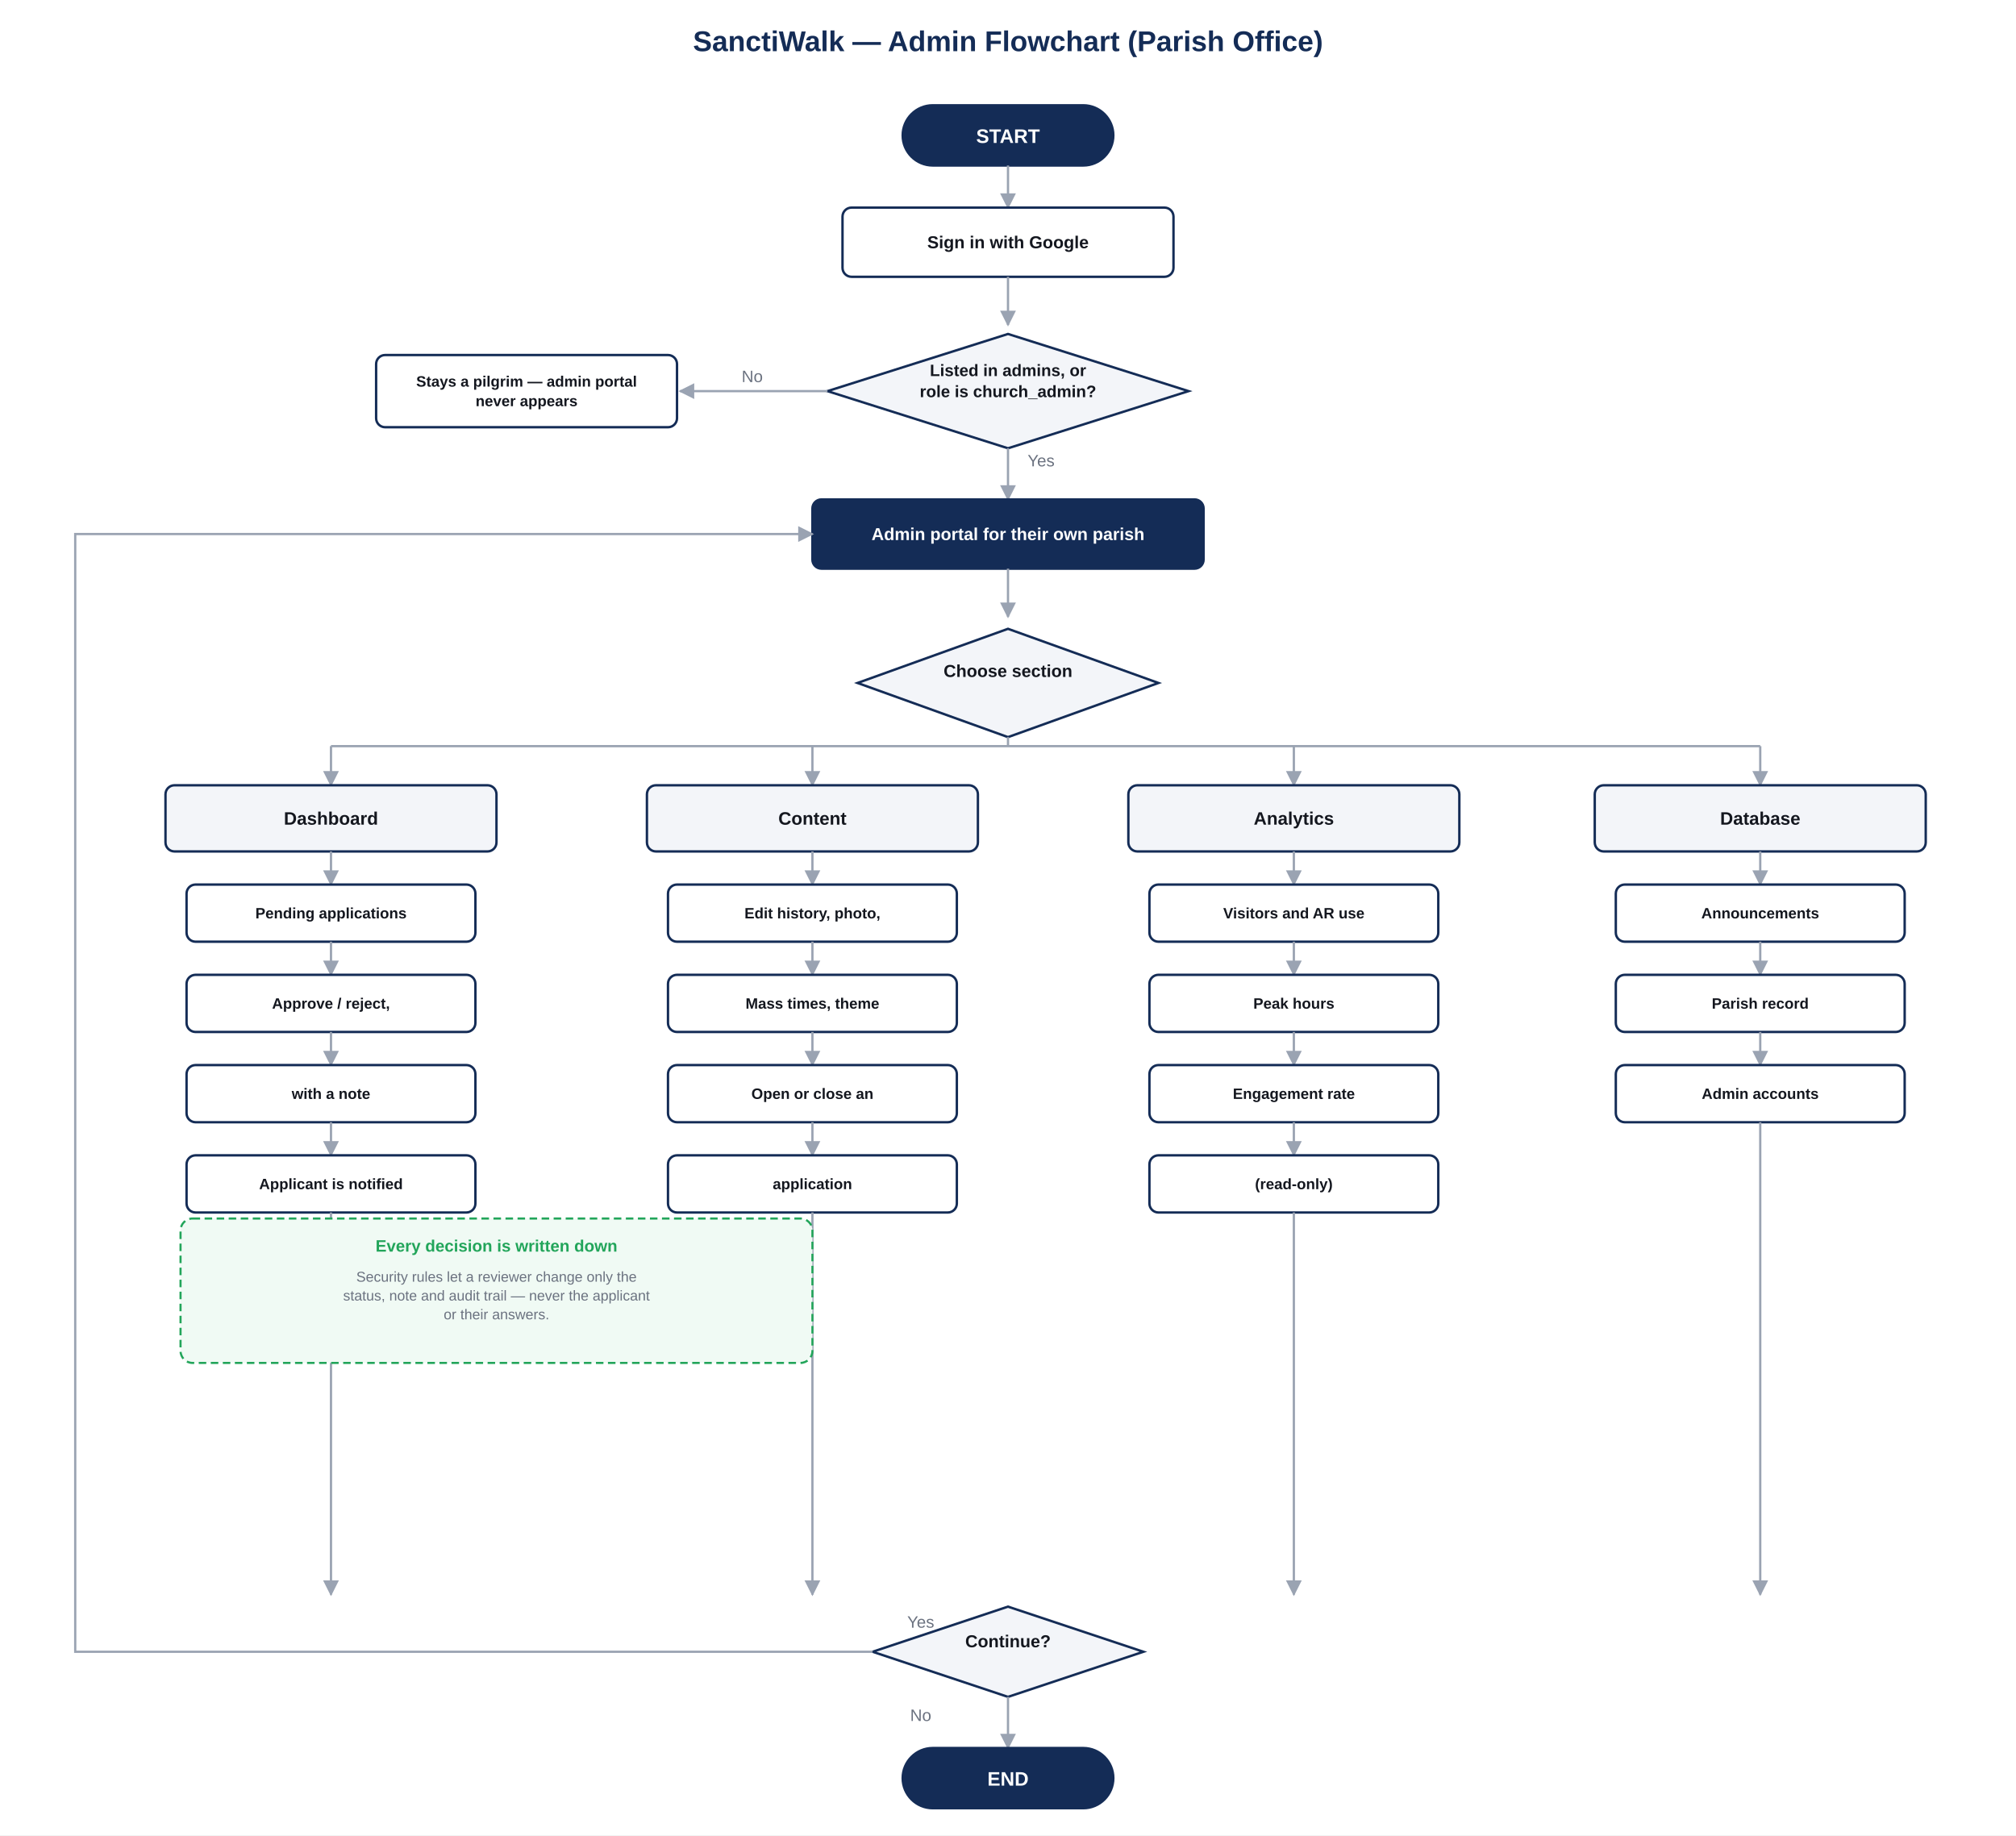
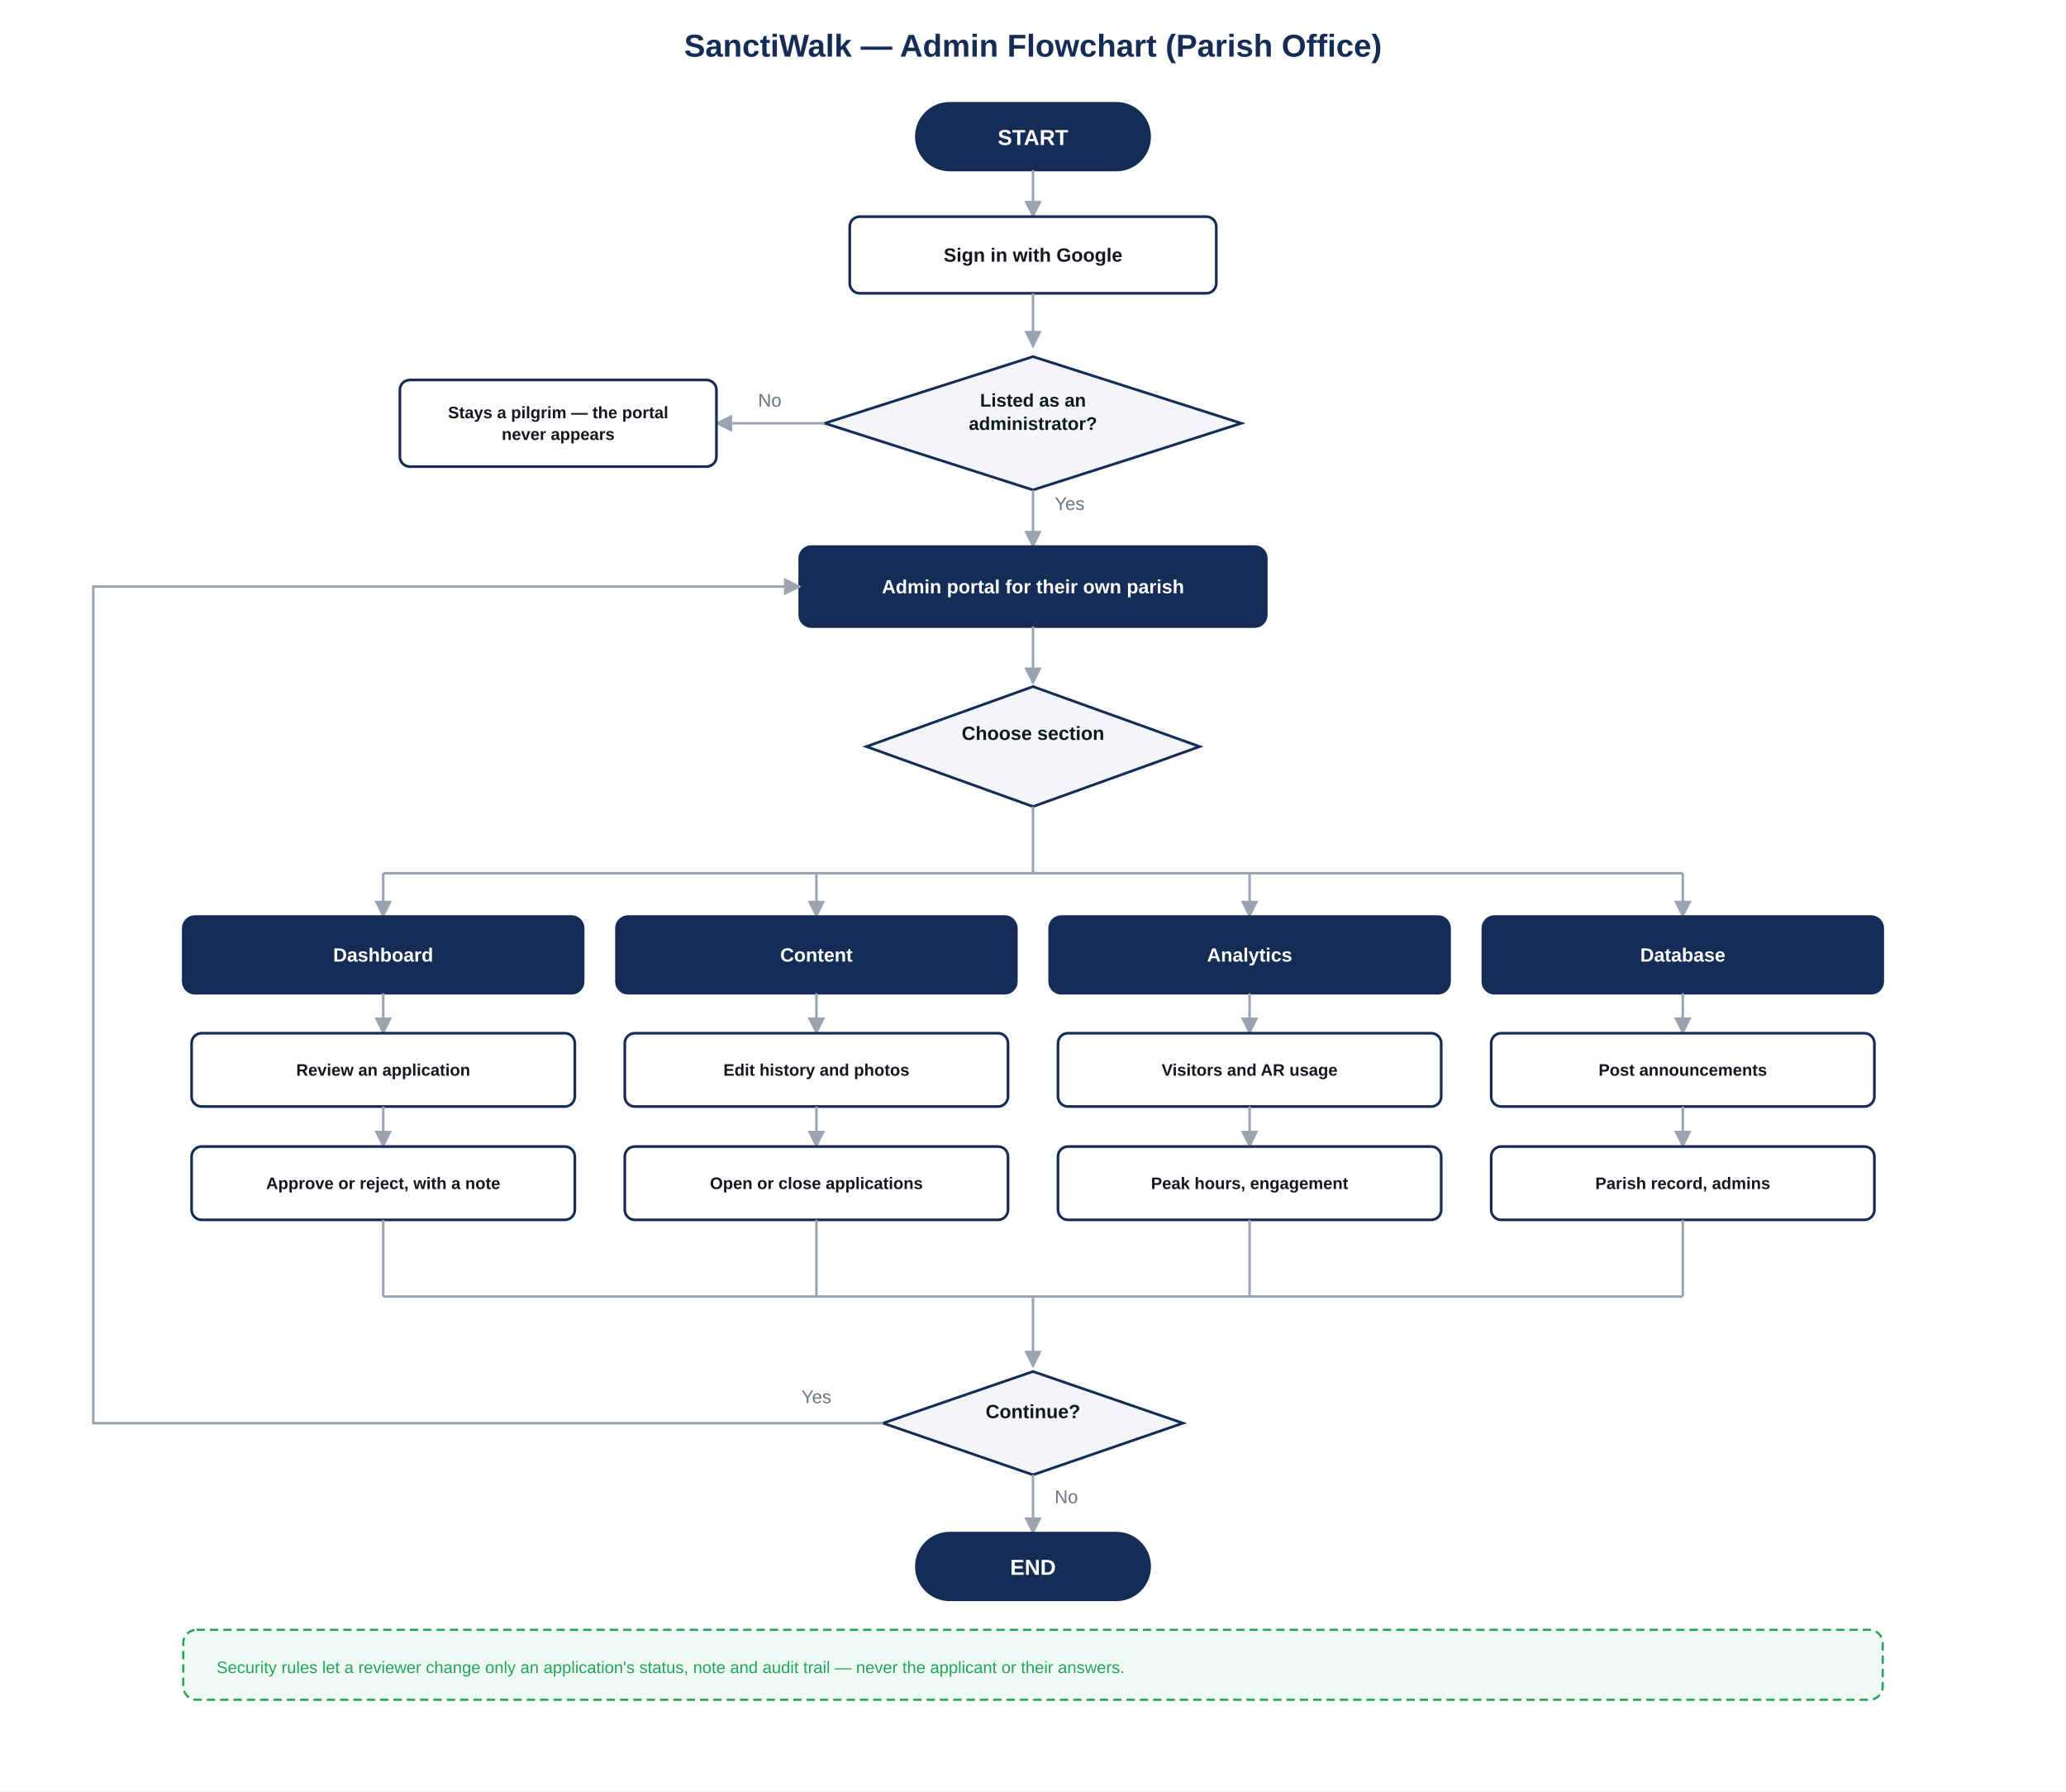
- <svg xmlns="http://www.w3.org/2000/svg" width="1340" height="1220" viewBox="0 0 1340 1220">
+ <svg xmlns="http://www.w3.org/2000/svg" width="1240" height="1075" viewBox="0 0 1240 1075">
  <defs>
    <marker id="a" viewBox="0 0 10 10" refX="9" refY="5" markerWidth="7" markerHeight="7" orient="auto-start-reverse">
      <path d="M0,0 L10,5 L0,10 z" fill="#9AA3B2" />
    </marker>
  </defs>
-   <rect width="1340" height="1220" fill="#FFFFFF" />
-   <text x="670.0" y="34" font-family="Segoe UI, Calibri, Arial, Helvetica, sans-serif" font-size="19" font-weight="700" fill="#142C56" text-anchor="middle">SanctiWalk — Admin Flowchart (Parish Office)</text>
-   <rect x="600" y="70" width="140" height="40" rx="20" fill="#142C56" stroke="#142C56" stroke-width="1.6" />
-   <text x="670" y="95" font-family="Segoe UI, Calibri, Arial, Helvetica, sans-serif" font-size="13" fill="#FFFFFF" text-anchor="middle" font-weight="700">START</text>
-   <line x1="670" y1="110" x2="670" y2="138" stroke="#9AA3B2" stroke-width="1.5" marker-end="url(#a)" />
-   <rect x="560" y="138" width="220" height="46" rx="6" fill="#FFFFFF" stroke="#142C56" stroke-width="1.6" />
-   <text x="670.0" y="165.025" font-family="Segoe UI, Calibri, Arial, Helvetica, sans-serif" font-size="11.5" fill="#14171F" text-anchor="middle" font-weight="600">Sign in with Google</text>
-   <line x1="670" y1="184" x2="670" y2="216" stroke="#9AA3B2" stroke-width="1.5" marker-end="url(#a)" />
-   <polygon points="670,222.0 790.0,260 670,298.0 550.0,260" fill="#F3F5F9" stroke="#142C56" stroke-width="1.6" />
-   <text x="670" y="250" font-family="Segoe UI, Calibri, Arial, Helvetica, sans-serif" font-size="11" fill="#14171F" text-anchor="middle" font-weight="700">Listed in admins, or</text>
-   <text x="670" y="264" font-family="Segoe UI, Calibri, Arial, Helvetica, sans-serif" font-size="11" fill="#14171F" text-anchor="middle" font-weight="700">role is church_admin?</text>
-   <text x="500" y="254" font-family="Segoe UI, Calibri, Arial, Helvetica, sans-serif" font-size="11" fill="#6B7280" text-anchor="middle" font-weight="400">No</text>
-   <rect x="250" y="236" width="200" height="48" rx="6" fill="#FFFFFF" stroke="#142C56" stroke-width="1.6" />
-   <text x="350.0" y="257.0" font-family="Segoe UI, Calibri, Arial, Helvetica, sans-serif" font-size="10" fill="#14171F" text-anchor="middle" font-weight="600">Stays a pilgrim — admin portal</text>
-   <text x="350.0" y="270.0" font-family="Segoe UI, Calibri, Arial, Helvetica, sans-serif" font-size="10" fill="#14171F" text-anchor="middle" font-weight="600">never appears</text>
-   <line x1="550" y1="260" x2="452" y2="260" stroke="#9AA3B2" stroke-width="1.5" marker-end="url(#a)" />
-   <text x="692" y="310" font-family="Segoe UI, Calibri, Arial, Helvetica, sans-serif" font-size="11" fill="#6B7280" text-anchor="middle" font-weight="400">Yes</text>
-   <line x1="670" y1="298" x2="670" y2="332" stroke="#9AA3B2" stroke-width="1.5" marker-end="url(#a)" />
-   <rect x="540" y="332" width="260" height="46" rx="6" fill="#142C56" stroke="#142C56" stroke-width="1.6" />
-   <text x="670.0" y="359.025" font-family="Segoe UI, Calibri, Arial, Helvetica, sans-serif" font-size="11.5" fill="#FFFFFF" text-anchor="middle" font-weight="600">Admin portal for their own parish</text>
-   <line x1="670" y1="378" x2="670" y2="410" stroke="#9AA3B2" stroke-width="1.5" marker-end="url(#a)" />
-   <polygon points="670,418.0 770.0,454 670,490.0 570.0,454" fill="#F3F5F9" stroke="#142C56" stroke-width="1.6" />
-   <text x="670" y="450.0" font-family="Segoe UI, Calibri, Arial, Helvetica, sans-serif" font-size="11.5" fill="#14171F" text-anchor="middle" font-weight="700">Choose section</text>
-   <line x1="670" y1="490" x2="670" y2="496" stroke="#9AA3B2" stroke-width="1.5" />
-   <path d="M220,496 L1170,496" fill="none" stroke="#9AA3B2" stroke-width="1.5" />
-   <line x1="220" y1="496" x2="220" y2="522" stroke="#9AA3B2" stroke-width="1.5" marker-end="url(#a)" />
-   <rect x="110" y="522" width="220" height="44" rx="6" fill="#F3F5F9" stroke="#142C56" stroke-width="1.6" />
-   <text x="220.0" y="548.2" font-family="Segoe UI, Calibri, Arial, Helvetica, sans-serif" font-size="12" fill="#14171F" text-anchor="middle" font-weight="600">Dashboard</text>
-   <line x1="220" y1="566" x2="220" y2="588" stroke="#9AA3B2" stroke-width="1.5" marker-end="url(#a)" />
-   <rect x="124" y="588" width="192" height="38" rx="6" fill="#FFFFFF" stroke="#142C56" stroke-width="1.6" />
-   <text x="220.0" y="610.5" font-family="Segoe UI, Calibri, Arial, Helvetica, sans-serif" font-size="10" fill="#14171F" text-anchor="middle" font-weight="600">Pending applications</text>
-   <line x1="220" y1="626" x2="220" y2="648" stroke="#9AA3B2" stroke-width="1.5" marker-end="url(#a)" />
-   <rect x="124" y="648" width="192" height="38" rx="6" fill="#FFFFFF" stroke="#142C56" stroke-width="1.6" />
-   <text x="220.0" y="670.5" font-family="Segoe UI, Calibri, Arial, Helvetica, sans-serif" font-size="10" fill="#14171F" text-anchor="middle" font-weight="600">Approve / reject,</text>
-   <line x1="220" y1="686" x2="220" y2="708" stroke="#9AA3B2" stroke-width="1.5" marker-end="url(#a)" />
-   <rect x="124" y="708" width="192" height="38" rx="6" fill="#FFFFFF" stroke="#142C56" stroke-width="1.6" />
-   <text x="220.0" y="730.5" font-family="Segoe UI, Calibri, Arial, Helvetica, sans-serif" font-size="10" fill="#14171F" text-anchor="middle" font-weight="600">with a note</text>
-   <line x1="220" y1="746" x2="220" y2="768" stroke="#9AA3B2" stroke-width="1.5" marker-end="url(#a)" />
-   <rect x="124" y="768" width="192" height="38" rx="6" fill="#FFFFFF" stroke="#142C56" stroke-width="1.6" />
-   <text x="220.0" y="790.5" font-family="Segoe UI, Calibri, Arial, Helvetica, sans-serif" font-size="10" fill="#14171F" text-anchor="middle" font-weight="600">Applicant is notified</text>
-   <path d="M220,806 L220,1060" fill="none" stroke="#9AA3B2" stroke-width="1.5" marker-end="url(#a)" />
-   <line x1="540" y1="496" x2="540" y2="522" stroke="#9AA3B2" stroke-width="1.5" marker-end="url(#a)" />
-   <rect x="430" y="522" width="220" height="44" rx="6" fill="#F3F5F9" stroke="#142C56" stroke-width="1.6" />
-   <text x="540.0" y="548.2" font-family="Segoe UI, Calibri, Arial, Helvetica, sans-serif" font-size="12" fill="#14171F" text-anchor="middle" font-weight="600">Content</text>
-   <line x1="540" y1="566" x2="540" y2="588" stroke="#9AA3B2" stroke-width="1.5" marker-end="url(#a)" />
-   <rect x="444" y="588" width="192" height="38" rx="6" fill="#FFFFFF" stroke="#142C56" stroke-width="1.6" />
-   <text x="540.0" y="610.5" font-family="Segoe UI, Calibri, Arial, Helvetica, sans-serif" font-size="10" fill="#14171F" text-anchor="middle" font-weight="600">Edit history, photo,</text>
-   <line x1="540" y1="626" x2="540" y2="648" stroke="#9AA3B2" stroke-width="1.5" marker-end="url(#a)" />
-   <rect x="444" y="648" width="192" height="38" rx="6" fill="#FFFFFF" stroke="#142C56" stroke-width="1.6" />
-   <text x="540.0" y="670.5" font-family="Segoe UI, Calibri, Arial, Helvetica, sans-serif" font-size="10" fill="#14171F" text-anchor="middle" font-weight="600">Mass times, theme</text>
-   <line x1="540" y1="686" x2="540" y2="708" stroke="#9AA3B2" stroke-width="1.5" marker-end="url(#a)" />
-   <rect x="444" y="708" width="192" height="38" rx="6" fill="#FFFFFF" stroke="#142C56" stroke-width="1.6" />
-   <text x="540.0" y="730.5" font-family="Segoe UI, Calibri, Arial, Helvetica, sans-serif" font-size="10" fill="#14171F" text-anchor="middle" font-weight="600">Open or close an</text>
-   <line x1="540" y1="746" x2="540" y2="768" stroke="#9AA3B2" stroke-width="1.5" marker-end="url(#a)" />
-   <rect x="444" y="768" width="192" height="38" rx="6" fill="#FFFFFF" stroke="#142C56" stroke-width="1.6" />
-   <text x="540.0" y="790.5" font-family="Segoe UI, Calibri, Arial, Helvetica, sans-serif" font-size="10" fill="#14171F" text-anchor="middle" font-weight="600">application</text>
-   <path d="M540,806 L540,1060" fill="none" stroke="#9AA3B2" stroke-width="1.5" marker-end="url(#a)" />
-   <line x1="860" y1="496" x2="860" y2="522" stroke="#9AA3B2" stroke-width="1.5" marker-end="url(#a)" />
-   <rect x="750" y="522" width="220" height="44" rx="6" fill="#F3F5F9" stroke="#142C56" stroke-width="1.6" />
-   <text x="860.0" y="548.2" font-family="Segoe UI, Calibri, Arial, Helvetica, sans-serif" font-size="12" fill="#14171F" text-anchor="middle" font-weight="600">Analytics</text>
-   <line x1="860" y1="566" x2="860" y2="588" stroke="#9AA3B2" stroke-width="1.5" marker-end="url(#a)" />
-   <rect x="764" y="588" width="192" height="38" rx="6" fill="#FFFFFF" stroke="#142C56" stroke-width="1.6" />
-   <text x="860.0" y="610.5" font-family="Segoe UI, Calibri, Arial, Helvetica, sans-serif" font-size="10" fill="#14171F" text-anchor="middle" font-weight="600">Visitors and AR use</text>
-   <line x1="860" y1="626" x2="860" y2="648" stroke="#9AA3B2" stroke-width="1.5" marker-end="url(#a)" />
-   <rect x="764" y="648" width="192" height="38" rx="6" fill="#FFFFFF" stroke="#142C56" stroke-width="1.6" />
-   <text x="860.0" y="670.5" font-family="Segoe UI, Calibri, Arial, Helvetica, sans-serif" font-size="10" fill="#14171F" text-anchor="middle" font-weight="600">Peak hours</text>
-   <line x1="860" y1="686" x2="860" y2="708" stroke="#9AA3B2" stroke-width="1.5" marker-end="url(#a)" />
-   <rect x="764" y="708" width="192" height="38" rx="6" fill="#FFFFFF" stroke="#142C56" stroke-width="1.6" />
-   <text x="860.0" y="730.5" font-family="Segoe UI, Calibri, Arial, Helvetica, sans-serif" font-size="10" fill="#14171F" text-anchor="middle" font-weight="600">Engagement rate</text>
-   <line x1="860" y1="746" x2="860" y2="768" stroke="#9AA3B2" stroke-width="1.5" marker-end="url(#a)" />
-   <rect x="764" y="768" width="192" height="38" rx="6" fill="#FFFFFF" stroke="#142C56" stroke-width="1.6" />
-   <text x="860.0" y="790.5" font-family="Segoe UI, Calibri, Arial, Helvetica, sans-serif" font-size="10" fill="#14171F" text-anchor="middle" font-weight="600">(read-only)</text>
-   <path d="M860,806 L860,1060" fill="none" stroke="#9AA3B2" stroke-width="1.5" marker-end="url(#a)" />
-   <line x1="1170" y1="496" x2="1170" y2="522" stroke="#9AA3B2" stroke-width="1.5" marker-end="url(#a)" />
-   <rect x="1060" y="522" width="220" height="44" rx="6" fill="#F3F5F9" stroke="#142C56" stroke-width="1.6" />
-   <text x="1170.0" y="548.2" font-family="Segoe UI, Calibri, Arial, Helvetica, sans-serif" font-size="12" fill="#14171F" text-anchor="middle" font-weight="600">Database</text>
-   <line x1="1170" y1="566" x2="1170" y2="588" stroke="#9AA3B2" stroke-width="1.5" marker-end="url(#a)" />
-   <rect x="1074" y="588" width="192" height="38" rx="6" fill="#FFFFFF" stroke="#142C56" stroke-width="1.6" />
-   <text x="1170.0" y="610.5" font-family="Segoe UI, Calibri, Arial, Helvetica, sans-serif" font-size="10" fill="#14171F" text-anchor="middle" font-weight="600">Announcements</text>
-   <line x1="1170" y1="626" x2="1170" y2="648" stroke="#9AA3B2" stroke-width="1.5" marker-end="url(#a)" />
-   <rect x="1074" y="648" width="192" height="38" rx="6" fill="#FFFFFF" stroke="#142C56" stroke-width="1.6" />
-   <text x="1170.0" y="670.5" font-family="Segoe UI, Calibri, Arial, Helvetica, sans-serif" font-size="10" fill="#14171F" text-anchor="middle" font-weight="600">Parish record</text>
-   <line x1="1170" y1="686" x2="1170" y2="708" stroke="#9AA3B2" stroke-width="1.5" marker-end="url(#a)" />
-   <rect x="1074" y="708" width="192" height="38" rx="6" fill="#FFFFFF" stroke="#142C56" stroke-width="1.6" />
-   <text x="1170.0" y="730.5" font-family="Segoe UI, Calibri, Arial, Helvetica, sans-serif" font-size="10" fill="#14171F" text-anchor="middle" font-weight="600">Admin accounts</text>
-   <path d="M1170,746 L1170,1060" fill="none" stroke="#9AA3B2" stroke-width="1.5" marker-end="url(#a)" />
-   <rect x="120" y="810" width="420" height="96" rx="8" fill="#F0FAF4" stroke="#22A55A" stroke-width="1.4" stroke-dasharray="5 3" />
-   <text x="330" y="832" font-family="Segoe UI, Calibri, Arial, Helvetica, sans-serif" font-size="11" fill="#22A55A" text-anchor="middle" font-weight="700">Every decision is written down</text>
-   <text x="330" y="852.0" font-family="Segoe UI, Calibri, Arial, Helvetica, sans-serif" font-size="9.5" fill="#6B7280" text-anchor="middle" font-weight="400">Security rules let a reviewer change only the</text>
-   <text x="330" y="864.5" font-family="Segoe UI, Calibri, Arial, Helvetica, sans-serif" font-size="9.5" fill="#6B7280" text-anchor="middle" font-weight="400">status, note and audit trail — never the applicant</text>
-   <text x="330" y="877.0" font-family="Segoe UI, Calibri, Arial, Helvetica, sans-serif" font-size="9.5" fill="#6B7280" text-anchor="middle" font-weight="400">or their answers.</text>
-   <polygon points="670,1068.0 760.0,1098 670,1128.0 580.0,1098" fill="#F3F5F9" stroke="#142C56" stroke-width="1.6" />
-   <text x="670" y="1095.0" font-family="Segoe UI, Calibri, Arial, Helvetica, sans-serif" font-size="11.5" fill="#14171F" text-anchor="middle" font-weight="700">Continue?</text>
-   <text x="612" y="1144" font-family="Segoe UI, Calibri, Arial, Helvetica, sans-serif" font-size="11" fill="#6B7280" text-anchor="middle" font-weight="400">No</text>
-   <text x="612" y="1082" font-family="Segoe UI, Calibri, Arial, Helvetica, sans-serif" font-size="11" fill="#6B7280" text-anchor="middle" font-weight="400">Yes</text>
-   <path d="M580,1098 L50,1098 L50,355 L540,355" fill="none" stroke="#9AA3B2" stroke-width="1.5" marker-end="url(#a)" />
-   <line x1="670" y1="1128" x2="670" y2="1162" stroke="#9AA3B2" stroke-width="1.5" marker-end="url(#a)" />
-   <rect x="600" y="1162" width="140" height="40" rx="20" fill="#142C56" stroke="#142C56" stroke-width="1.6" />
-   <text x="670" y="1187" font-family="Segoe UI, Calibri, Arial, Helvetica, sans-serif" font-size="13" fill="#FFFFFF" text-anchor="middle" font-weight="700">END</text>
+   <rect width="1240" height="1075" fill="#FFFFFF" />
+   <text x="620.0" y="34" font-family="Segoe UI, Calibri, Arial, Helvetica, sans-serif" font-size="19" font-weight="700" fill="#142C56" text-anchor="middle">SanctiWalk — Admin Flowchart (Parish Office)</text>
+   <rect x="550" y="62" width="140" height="40" rx="20" fill="#142C56" stroke="#142C56" stroke-width="1.6" />
+   <text x="620" y="87" font-family="Segoe UI, Calibri, Arial, Helvetica, sans-serif" font-size="13" fill="#FFFFFF" text-anchor="middle" font-weight="700">START</text>
+   <line x1="620" y1="102" x2="620" y2="130" stroke="#9AA3B2" stroke-width="1.5" marker-end="url(#a)" />
+   <rect x="510" y="130" width="220" height="46" rx="6" fill="#FFFFFF" stroke="#142C56" stroke-width="1.6" />
+   <text x="620.0" y="157.025" font-family="Segoe UI, Calibri, Arial, Helvetica, sans-serif" font-size="11.5" fill="#14171F" text-anchor="middle" font-weight="600">Sign in with Google</text>
+   <line x1="620" y1="176" x2="620" y2="208" stroke="#9AA3B2" stroke-width="1.5" marker-end="url(#a)" />
+   <polygon points="620,214.0 745.0,254 620,294.0 495.0,254" fill="#F3F5F9" stroke="#142C56" stroke-width="1.6" />
+   <text x="620" y="244" font-family="Segoe UI, Calibri, Arial, Helvetica, sans-serif" font-size="11" fill="#14171F" text-anchor="middle" font-weight="700">Listed as an</text>
+   <text x="620" y="258" font-family="Segoe UI, Calibri, Arial, Helvetica, sans-serif" font-size="11" fill="#14171F" text-anchor="middle" font-weight="700">administrator?</text>
+   <text x="462" y="244" font-family="Segoe UI, Calibri, Arial, Helvetica, sans-serif" font-size="11" fill="#6B7280" text-anchor="middle" font-weight="400">No</text>
+   <text x="642" y="306" font-family="Segoe UI, Calibri, Arial, Helvetica, sans-serif" font-size="11" fill="#6B7280" text-anchor="middle" font-weight="400">Yes</text>
+   <line x1="495" y1="254" x2="430" y2="254" stroke="#9AA3B2" stroke-width="1.5" marker-end="url(#a)" />
+   <rect x="240" y="228" width="190" height="52" rx="6" fill="#FFFFFF" stroke="#142C56" stroke-width="1.6" />
+   <text x="335.0" y="251.0" font-family="Segoe UI, Calibri, Arial, Helvetica, sans-serif" font-size="10" fill="#14171F" text-anchor="middle" font-weight="600">Stays a pilgrim — the portal</text>
+   <text x="335.0" y="264.0" font-family="Segoe UI, Calibri, Arial, Helvetica, sans-serif" font-size="10" fill="#14171F" text-anchor="middle" font-weight="600">never appears</text>
+   <line x1="620" y1="294" x2="620" y2="328" stroke="#9AA3B2" stroke-width="1.5" marker-end="url(#a)" />
+   <rect x="480" y="328" width="280" height="48" rx="7" fill="#142C56" stroke="#142C56" stroke-width="1.6" />
+   <text x="620.0" y="356.025" font-family="Segoe UI, Calibri, Arial, Helvetica, sans-serif" font-size="11.5" fill="#FFFFFF" text-anchor="middle" font-weight="600">Admin portal for their own parish</text>
+   <line x1="620" y1="376" x2="620" y2="410" stroke="#9AA3B2" stroke-width="1.5" marker-end="url(#a)" />
+   <polygon points="620,412.0 720.0,448 620,484.0 520.0,448" fill="#F3F5F9" stroke="#142C56" stroke-width="1.6" />
+   <text x="620" y="444.0" font-family="Segoe UI, Calibri, Arial, Helvetica, sans-serif" font-size="11.5" fill="#14171F" text-anchor="middle" font-weight="700">Choose section</text>
+   <line x1="620" y1="484" x2="620" y2="524" stroke="#9AA3B2" stroke-width="1.5" />
+   <path d="M230.0,524 L1010.0,524" fill="none" stroke="#9AA3B2" stroke-width="1.5" />
+   <line x1="230.0" y1="524" x2="230.0" y2="550" stroke="#9AA3B2" stroke-width="1.5" marker-end="url(#a)" />
+   <rect x="110" y="550" width="240" height="46" rx="7" fill="#142C56" stroke="#142C56" stroke-width="1.6" />
+   <text x="230.0" y="577.025" font-family="Segoe UI, Calibri, Arial, Helvetica, sans-serif" font-size="11.5" fill="#FFFFFF" text-anchor="middle" font-weight="600">Dashboard</text>
+   <line x1="230.0" y1="596" x2="230.0" y2="620" stroke="#9AA3B2" stroke-width="1.5" marker-end="url(#a)" />
+   <rect x="115" y="620" width="230" height="44" rx="6" fill="#FFFFFF" stroke="#142C56" stroke-width="1.6" />
+   <text x="230.0" y="645.5" font-family="Segoe UI, Calibri, Arial, Helvetica, sans-serif" font-size="10" fill="#14171F" text-anchor="middle" font-weight="600">Review an application</text>
+   <line x1="230.0" y1="664" x2="230.0" y2="688" stroke="#9AA3B2" stroke-width="1.5" marker-end="url(#a)" />
+   <rect x="115" y="688" width="230" height="44" rx="6" fill="#FFFFFF" stroke="#142C56" stroke-width="1.6" />
+   <text x="230.0" y="713.5" font-family="Segoe UI, Calibri, Arial, Helvetica, sans-serif" font-size="10" fill="#14171F" text-anchor="middle" font-weight="600">Approve or reject, with a note</text>
+   <line x1="490.0" y1="524" x2="490.0" y2="550" stroke="#9AA3B2" stroke-width="1.5" marker-end="url(#a)" />
+   <rect x="370" y="550" width="240" height="46" rx="7" fill="#142C56" stroke="#142C56" stroke-width="1.6" />
+   <text x="490.0" y="577.025" font-family="Segoe UI, Calibri, Arial, Helvetica, sans-serif" font-size="11.5" fill="#FFFFFF" text-anchor="middle" font-weight="600">Content</text>
+   <line x1="490.0" y1="596" x2="490.0" y2="620" stroke="#9AA3B2" stroke-width="1.5" marker-end="url(#a)" />
+   <rect x="375" y="620" width="230" height="44" rx="6" fill="#FFFFFF" stroke="#142C56" stroke-width="1.6" />
+   <text x="490.0" y="645.5" font-family="Segoe UI, Calibri, Arial, Helvetica, sans-serif" font-size="10" fill="#14171F" text-anchor="middle" font-weight="600">Edit history and photos</text>
+   <line x1="490.0" y1="664" x2="490.0" y2="688" stroke="#9AA3B2" stroke-width="1.5" marker-end="url(#a)" />
+   <rect x="375" y="688" width="230" height="44" rx="6" fill="#FFFFFF" stroke="#142C56" stroke-width="1.6" />
+   <text x="490.0" y="713.5" font-family="Segoe UI, Calibri, Arial, Helvetica, sans-serif" font-size="10" fill="#14171F" text-anchor="middle" font-weight="600">Open or close applications</text>
+   <line x1="750.0" y1="524" x2="750.0" y2="550" stroke="#9AA3B2" stroke-width="1.5" marker-end="url(#a)" />
+   <rect x="630" y="550" width="240" height="46" rx="7" fill="#142C56" stroke="#142C56" stroke-width="1.6" />
+   <text x="750.0" y="577.025" font-family="Segoe UI, Calibri, Arial, Helvetica, sans-serif" font-size="11.5" fill="#FFFFFF" text-anchor="middle" font-weight="600">Analytics</text>
+   <line x1="750.0" y1="596" x2="750.0" y2="620" stroke="#9AA3B2" stroke-width="1.5" marker-end="url(#a)" />
+   <rect x="635" y="620" width="230" height="44" rx="6" fill="#FFFFFF" stroke="#142C56" stroke-width="1.6" />
+   <text x="750.0" y="645.5" font-family="Segoe UI, Calibri, Arial, Helvetica, sans-serif" font-size="10" fill="#14171F" text-anchor="middle" font-weight="600">Visitors and AR usage</text>
+   <line x1="750.0" y1="664" x2="750.0" y2="688" stroke="#9AA3B2" stroke-width="1.5" marker-end="url(#a)" />
+   <rect x="635" y="688" width="230" height="44" rx="6" fill="#FFFFFF" stroke="#142C56" stroke-width="1.6" />
+   <text x="750.0" y="713.5" font-family="Segoe UI, Calibri, Arial, Helvetica, sans-serif" font-size="10" fill="#14171F" text-anchor="middle" font-weight="600">Peak hours, engagement</text>
+   <line x1="1010.0" y1="524" x2="1010.0" y2="550" stroke="#9AA3B2" stroke-width="1.5" marker-end="url(#a)" />
+   <rect x="890" y="550" width="240" height="46" rx="7" fill="#142C56" stroke="#142C56" stroke-width="1.6" />
+   <text x="1010.0" y="577.025" font-family="Segoe UI, Calibri, Arial, Helvetica, sans-serif" font-size="11.5" fill="#FFFFFF" text-anchor="middle" font-weight="600">Database</text>
+   <line x1="1010.0" y1="596" x2="1010.0" y2="620" stroke="#9AA3B2" stroke-width="1.5" marker-end="url(#a)" />
+   <rect x="895" y="620" width="230" height="44" rx="6" fill="#FFFFFF" stroke="#142C56" stroke-width="1.6" />
+   <text x="1010.0" y="645.5" font-family="Segoe UI, Calibri, Arial, Helvetica, sans-serif" font-size="10" fill="#14171F" text-anchor="middle" font-weight="600">Post announcements</text>
+   <line x1="1010.0" y1="664" x2="1010.0" y2="688" stroke="#9AA3B2" stroke-width="1.5" marker-end="url(#a)" />
+   <rect x="895" y="688" width="230" height="44" rx="6" fill="#FFFFFF" stroke="#142C56" stroke-width="1.6" />
+   <text x="1010.0" y="713.5" font-family="Segoe UI, Calibri, Arial, Helvetica, sans-serif" font-size="10" fill="#14171F" text-anchor="middle" font-weight="600">Parish record, admins</text>
+   <line x1="230.0" y1="732" x2="230.0" y2="778" stroke="#9AA3B2" stroke-width="1.5" />
+   <line x1="490.0" y1="732" x2="490.0" y2="778" stroke="#9AA3B2" stroke-width="1.5" />
+   <line x1="750.0" y1="732" x2="750.0" y2="778" stroke="#9AA3B2" stroke-width="1.5" />
+   <line x1="1010.0" y1="732" x2="1010.0" y2="778" stroke="#9AA3B2" stroke-width="1.5" />
+   <path d="M230.0,778 L1010.0,778" fill="none" stroke="#9AA3B2" stroke-width="1.5" />
+   <line x1="620" y1="778" x2="620" y2="820" stroke="#9AA3B2" stroke-width="1.5" marker-end="url(#a)" />
+   <polygon points="620,823.0 710.0,854 620,885.0 530.0,854" fill="#F3F5F9" stroke="#142C56" stroke-width="1.6" />
+   <text x="620" y="851.0" font-family="Segoe UI, Calibri, Arial, Helvetica, sans-serif" font-size="11.5" fill="#14171F" text-anchor="middle" font-weight="700">Continue?</text>
+   <text x="490" y="842" font-family="Segoe UI, Calibri, Arial, Helvetica, sans-serif" font-size="11" fill="#6B7280" text-anchor="middle" font-weight="400">Yes</text>
+   <text x="640" y="902" font-family="Segoe UI, Calibri, Arial, Helvetica, sans-serif" font-size="11" fill="#6B7280" text-anchor="middle" font-weight="400">No</text>
+   <path d="M530,854 L56,854 L56,352 L480,352" fill="none" stroke="#9AA3B2" stroke-width="1.5" marker-end="url(#a)" />
+   <line x1="620" y1="885" x2="620" y2="920" stroke="#9AA3B2" stroke-width="1.5" marker-end="url(#a)" />
+   <rect x="550" y="920" width="140" height="40" rx="20" fill="#142C56" stroke="#142C56" stroke-width="1.6" />
+   <text x="620" y="945" font-family="Segoe UI, Calibri, Arial, Helvetica, sans-serif" font-size="13" fill="#FFFFFF" text-anchor="middle" font-weight="700">END</text>
+   <rect x="110" y="978" width="1020" height="42" rx="8" fill="#F0FAF4" stroke="#22A55A" stroke-width="1.3" stroke-dasharray="5 3" />
+   <text x="130" y="1004" font-family="Segoe UI, Calibri, Arial, Helvetica, sans-serif" font-size="10" fill="#22A55A" text-anchor="start" font-weight="400">Security rules let a reviewer change only an application's status, note and audit trail — never the applicant or their answers.</text>
</svg>
